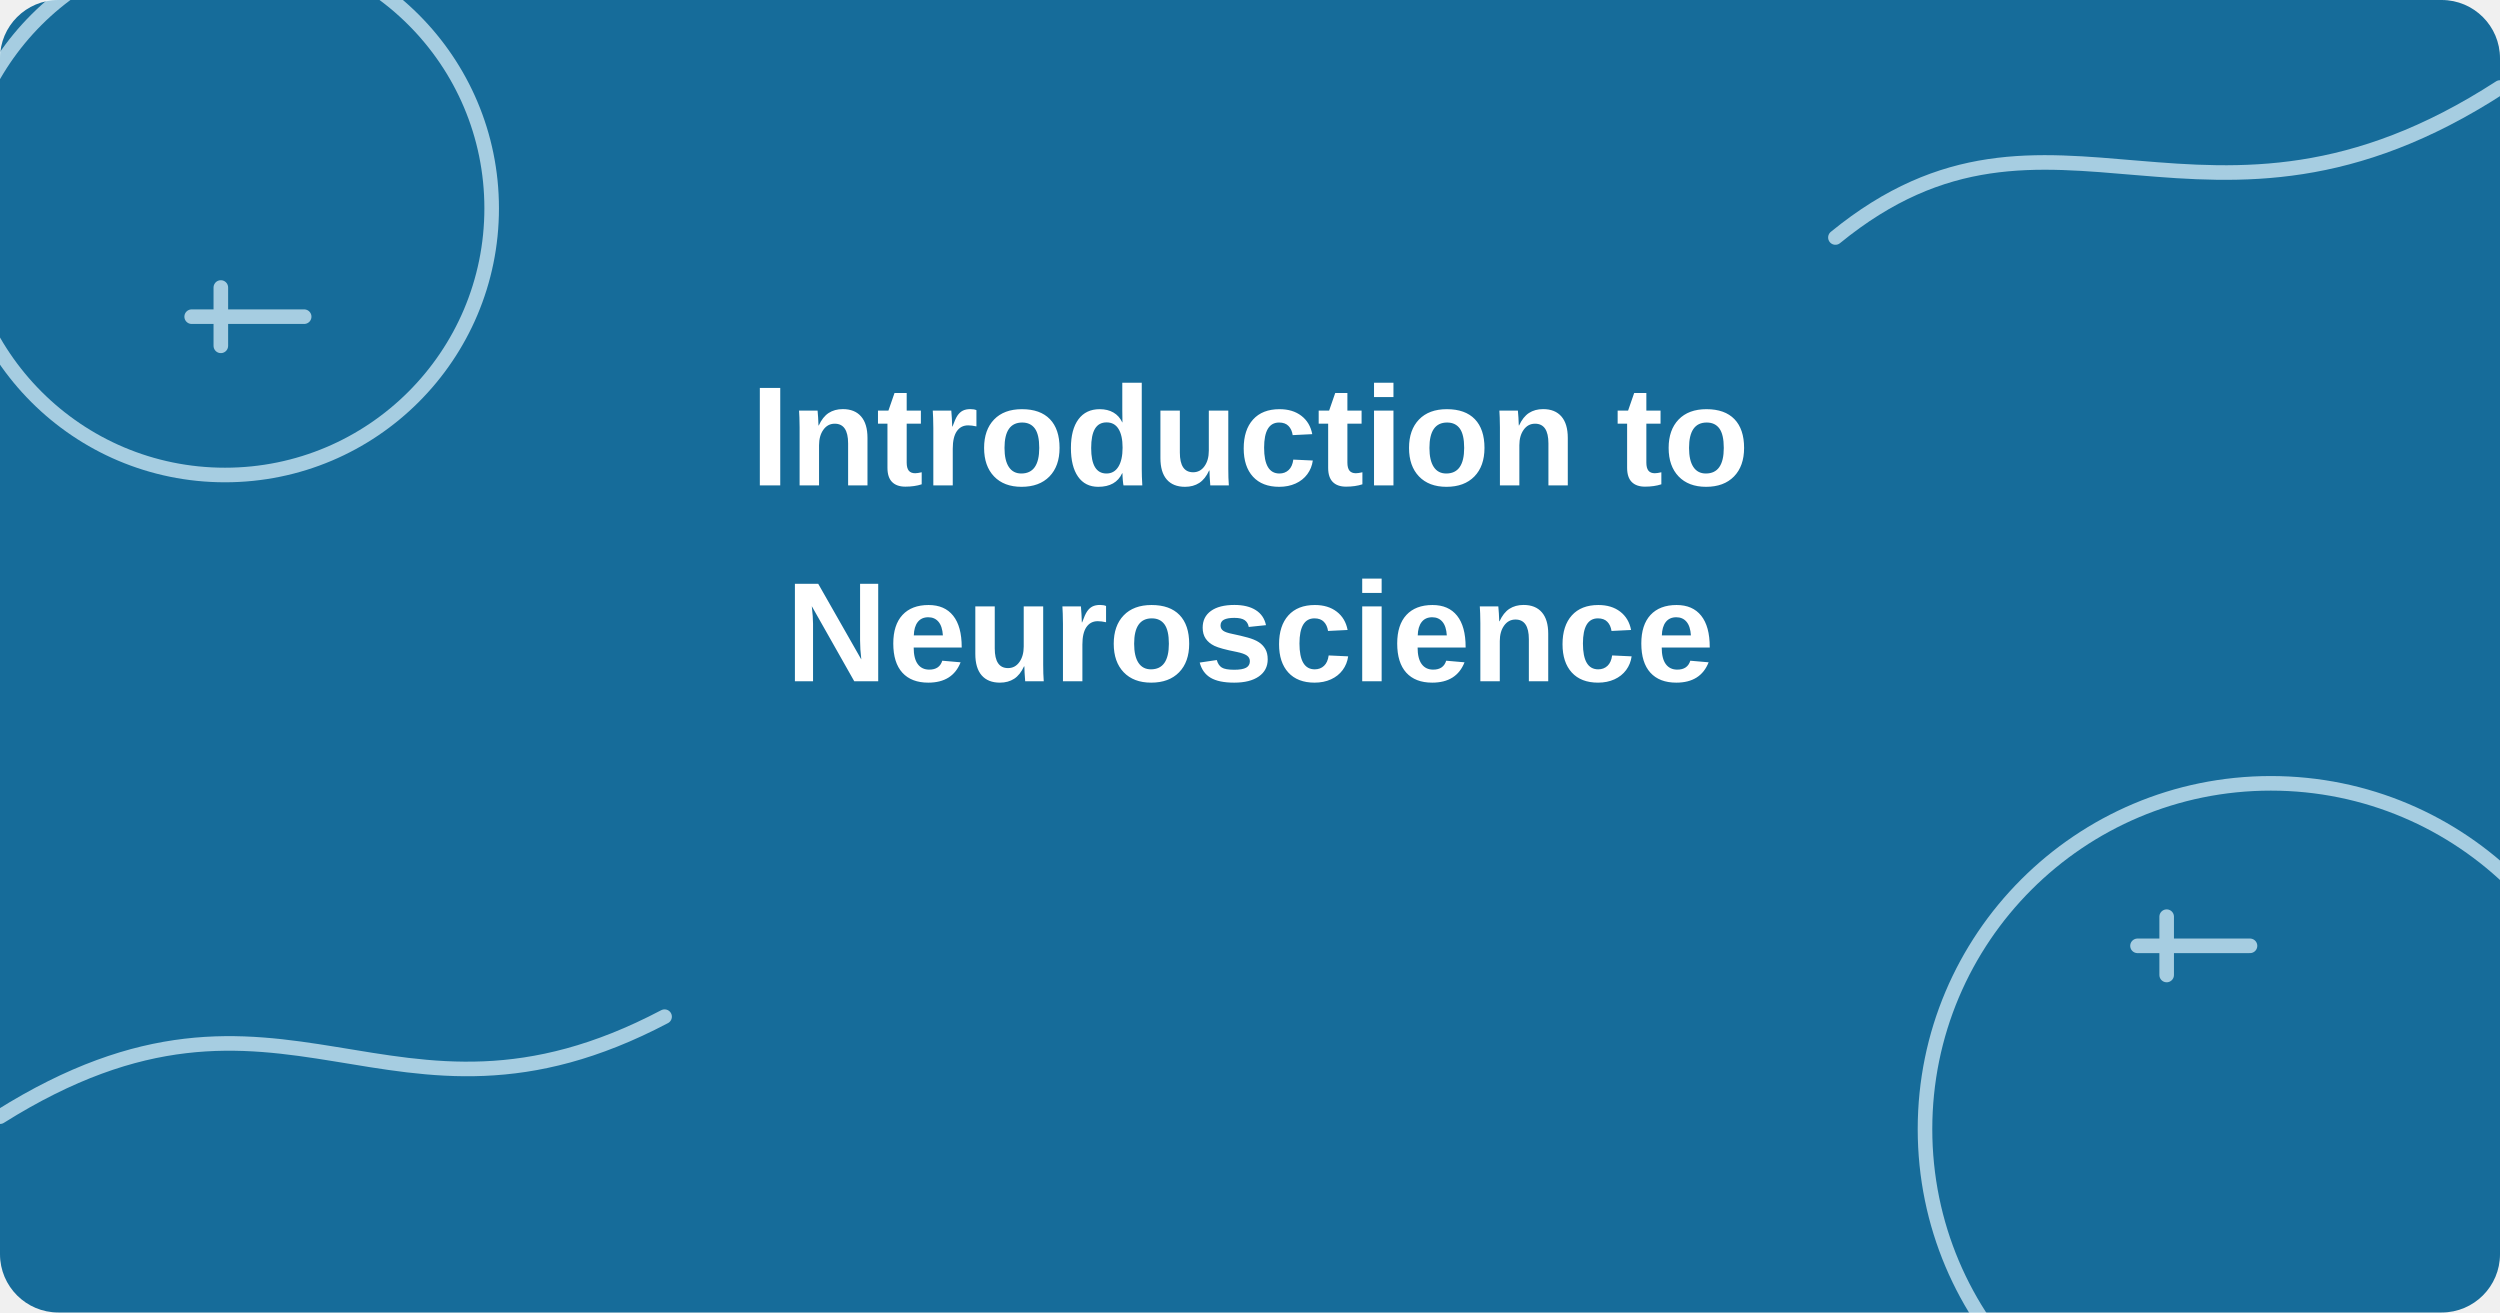
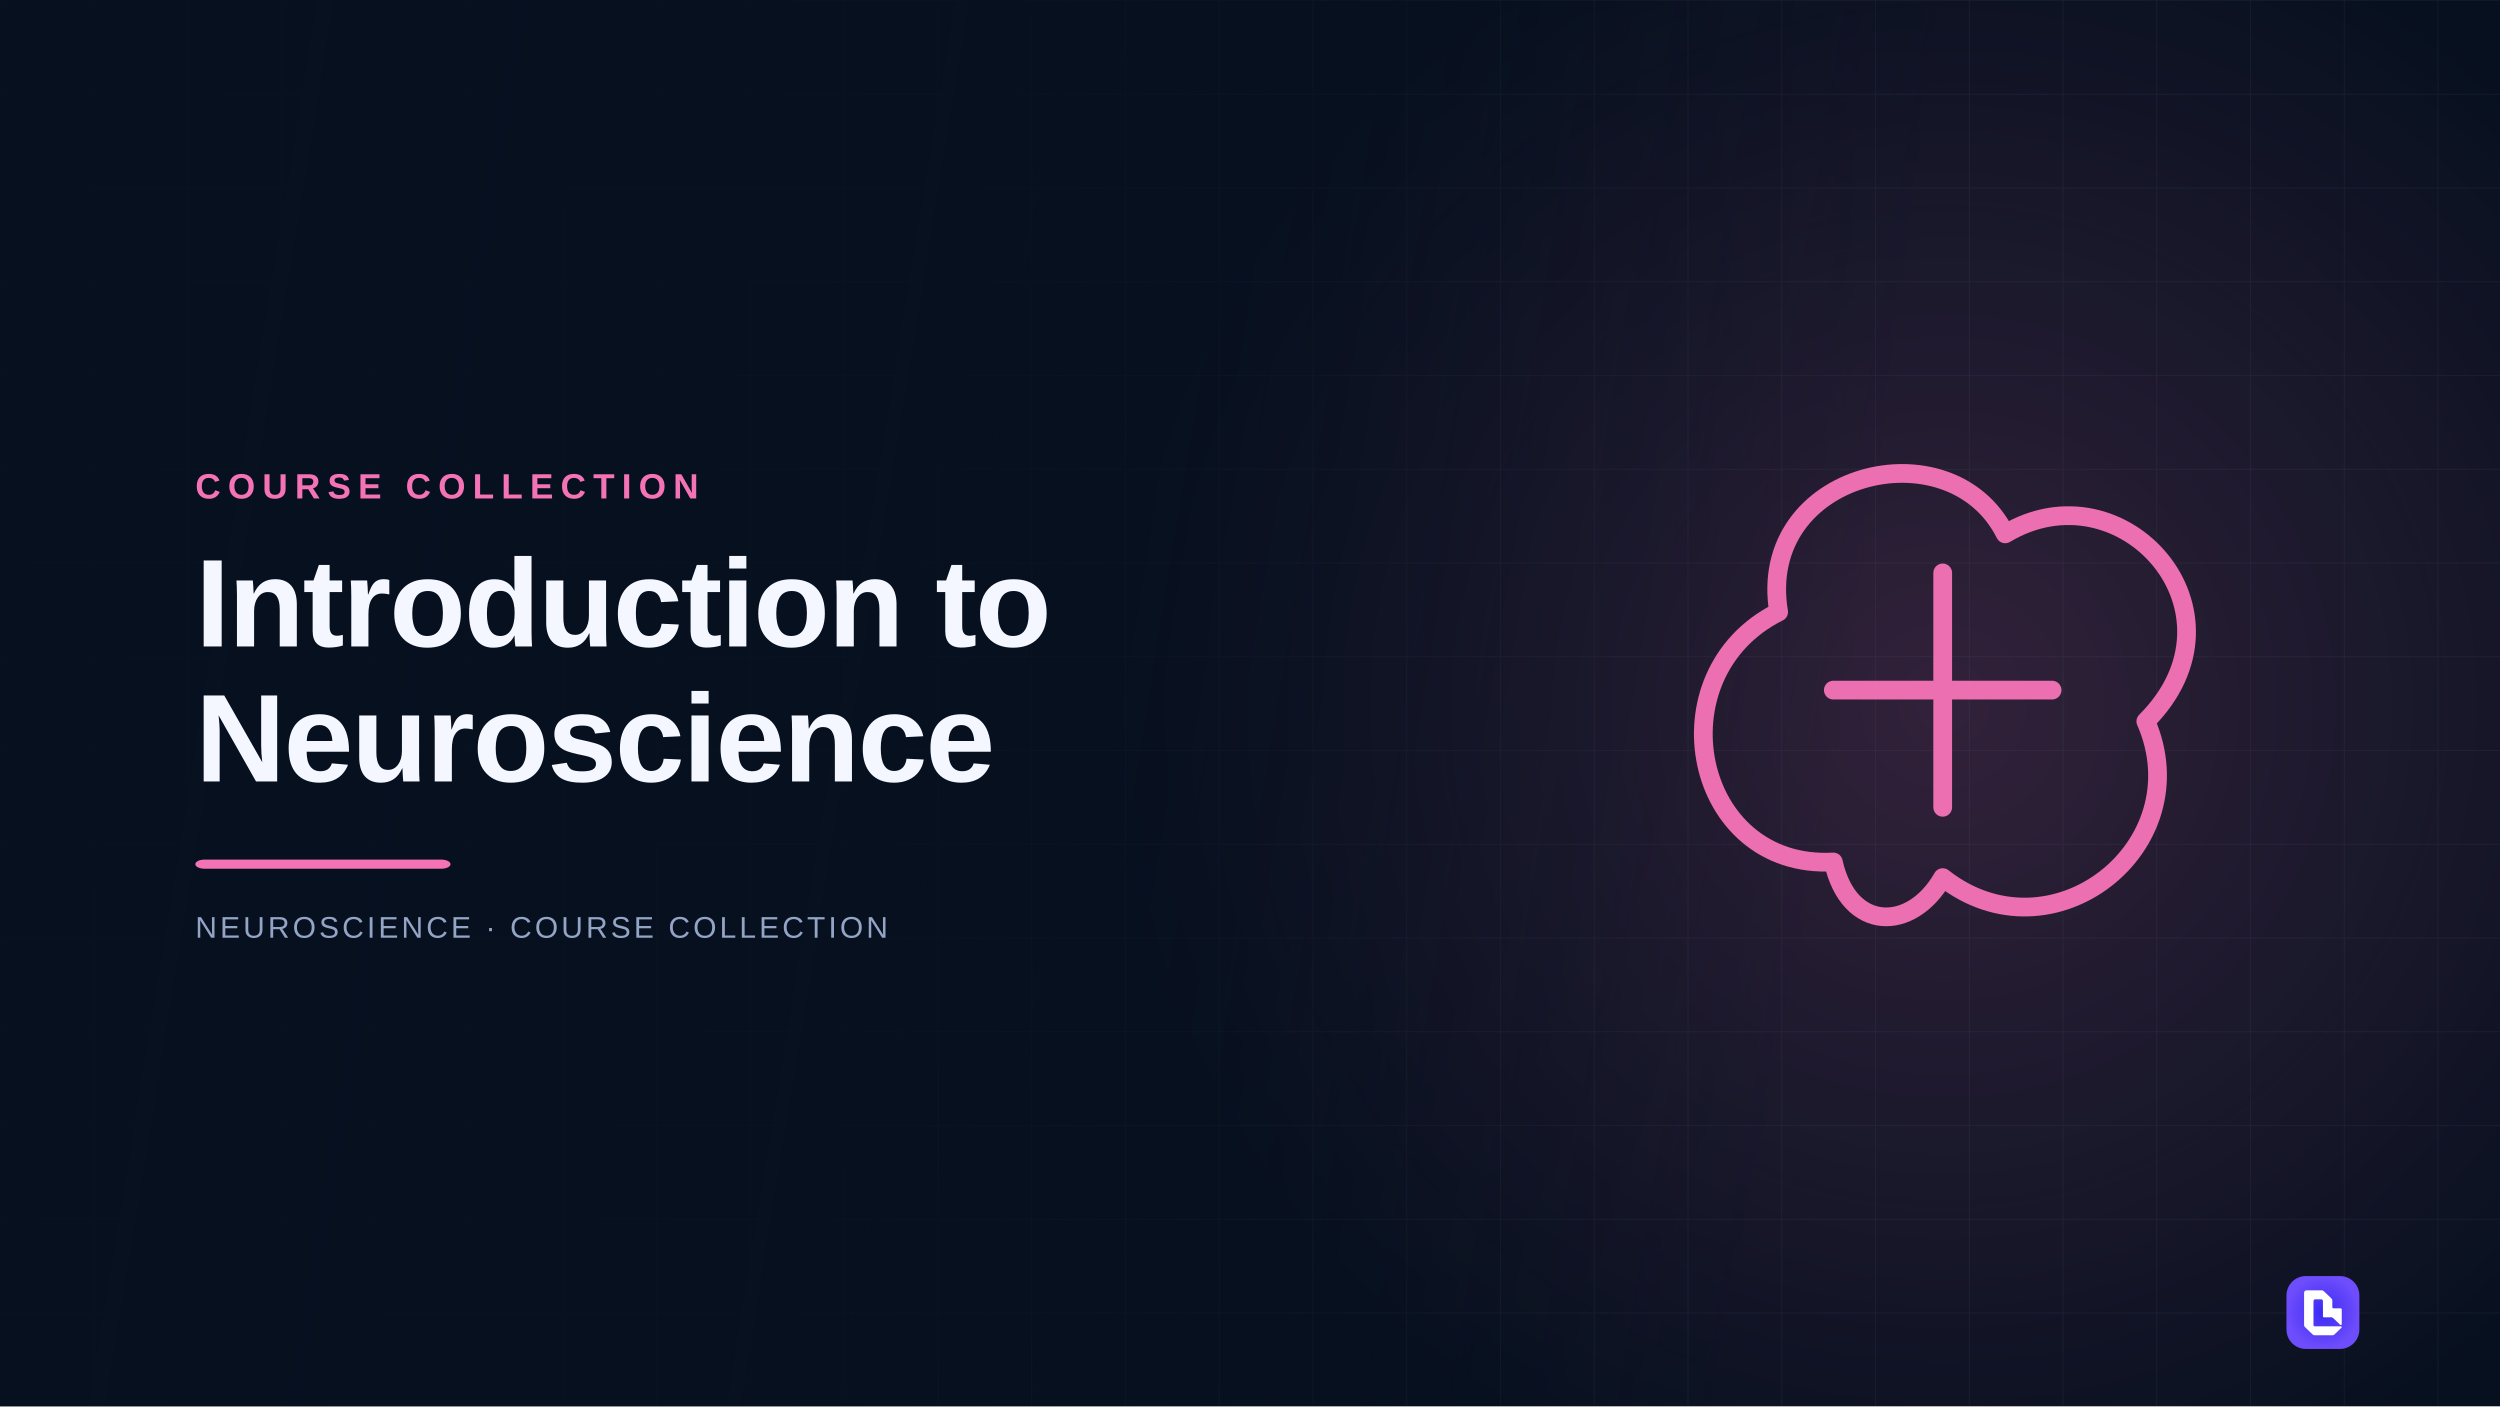
- <svg xmlns="http://www.w3.org/2000/svg" width="1200" height="630" viewBox="0 0 1200 630" fill="none">
-   <rect width="1200" height="630" rx="28" fill="#166C9A" />
-   <circle cx="108" cy="100" r="128" stroke="#E2F6FF" stroke-width="7" opacity=".7" />
-   <circle cx="1090" cy="542" r="166" stroke="#E2F6FF" stroke-width="7" opacity=".7" />
-   <path d="M0 536C137 450 186 558 319 488M881 114c104-85 177 20 319-72" stroke="#E2F6FF" stroke-width="7" stroke-linecap="round" opacity=".7" />
-   <path d="M92 152h54M106 138v28M1026 454h54M1040 440v28" stroke="#E2F6FF" stroke-width="7" stroke-linecap="round" opacity=".7" />
-   <text x="600" y="233" text-anchor="middle" fill="white" font-family="Arial, Helvetica, sans-serif" font-size="68" font-weight="700">Introduction to</text>
-   <text x="600" y="327" text-anchor="middle" fill="white" font-family="Arial, Helvetica, sans-serif" font-size="68" font-weight="700">Neuroscience</text>
+ <svg xmlns="http://www.w3.org/2000/svg" width="1920" height="1080" viewBox="0 0 1920 1080" fill="none">
+   <defs>
+     <radialGradient id="glow">
+       <stop stop-color="#F472B6" stop-opacity=".18" />
+       <stop offset="1" stop-color="#F472B6" stop-opacity="0" />
+     </radialGradient>
+     <linearGradient id="mask" x1="0" y1="0" x2="1" y2=".09">
+       <stop stop-color="#07101F" stop-opacity=".94" />
+       <stop offset=".4" stop-color="#07101F" stop-opacity=".84" />
+       <stop offset=".62" stop-color="#07101F" stop-opacity=".3" />
+       <stop offset=".78" stop-color="#07101F" stop-opacity="0" />
+     </linearGradient>
+     <pattern id="grid" width="72" height="72" patternUnits="userSpaceOnUse">
+       <path d="M72 0H0V72" stroke="#93A4C5" stroke-opacity=".1" />
+     </pattern>
+   </defs>
+   <rect width="1920" height="1080" fill="#07101F" />
+   <ellipse cx="1492" cy="542" rx="640" ry="640" fill="url(#glow)" />
+   <rect width="1920" height="1080" fill="url(#grid)" />
+   <rect width="1920" height="1080" fill="url(#mask)" />
+   <g id="course-figure" opacity=".96" transform="translate(1204.00 248.00) scale(6)" stroke="#F472B6" stroke-width="2.4" stroke-linecap="round" stroke-linejoin="round">
+     <path d="M34 69c-18 1-23-24-7-32-3-18 22-24 29-10 15-9 32 10 18 24 7 16-12 31-26 20-4 7-12 7-14-2Z" stroke="#F472B6" stroke-width="2.4" stroke-linecap="round" stroke-linejoin="round" />
+     <path d="M34 47h28M48 32v30" stroke="#F472B6" stroke-width="2.4" stroke-linecap="round" stroke-linejoin="round" />
+   </g>
+   <g font-family="Arial, Helvetica, sans-serif">
+     <text x="150" y="382.82" fill="#F472B6" font-size="27" font-weight="700" letter-spacing="5.5">COURSE COLLECTION</text>
+     <text x="150" y="496.50" fill="#F4F7FF" font-size="96" font-weight="800" letter-spacing="-1.4">Introduction to</text>
+     <text x="150" y="600.18" fill="#F4F7FF" font-size="96" font-weight="800" letter-spacing="-1.4">Neuroscience</text>
+     <rect x="150" y="660.18" width="196" height="7" rx="7" fill="#F472B6" />
+     <text x="150" y="720.18" fill="#93A4C5" font-size="23" letter-spacing="2.4">NEUROSCIENCE · COURSE COLLECTION</text>
+   </g>
+   <svg x="1756" y="980" width="56" height="56" viewBox="0 0 120 120">
+     <path d="M0 32C0 14.327 14.327 0 32 0H88C105.673 0 120 14.327 120 32V88C120 105.673 105.673 120 88 120H32C14.327 120 0 105.673 0 88V32Z" fill="url(#paint0_radial_3803_20895)" />
+     <path d="M29 54.178C29 45.416 29 36.653 29 27.89C29 25.023 30.586 23.509 33.598 23.509C41.67 23.509 49.743 23.521 57.815 23.498C58.516 23.479 59.214 23.602 59.861 23.86C60.509 24.118 61.092 24.504 61.572 24.993C65.713 29.004 69.88 32.99 74.073 36.95C75.03 37.858 75.506 38.907 75.506 40.181C75.497 43.697 75.494 47.211 75.496 50.724C75.496 52.446 76.248 53.158 78.075 53.16C81.68 53.16 85.286 53.16 88.894 53.16C90.314 53.16 91 53.806 91 55.159C91 63.1 91 71.041 91 78.982C91 79.698 90.811 80.332 90.076 80.607C89.341 80.883 88.765 80.577 88.224 80.06C84.439 76.418 80.618 72.803 76.847 69.154C75.947 68.284 74.977 67.874 73.679 67.893C69.787 67.949 65.894 67.914 62 67.914C60.532 67.914 60.065 67.476 60.063 66.093C60.053 58.107 60.042 50.12 60.033 42.132C60.037 41.675 60.015 41.218 59.968 40.763C59.825 39.475 58.73 38.367 57.389 38.347C53.976 38.296 50.56 38.285 47.147 38.347C45.543 38.378 44.49 39.723 44.487 41.508C44.477 46.551 44.472 51.594 44.47 56.636C44.47 64.555 44.467 72.474 44.461 80.391C44.461 82.115 45.122 82.753 46.904 82.753C60.996 82.753 75.086 82.753 89.176 82.753C89.835 82.753 90.433 82.838 90.752 83.462C91.049 84.047 90.999 84.614 90.496 85.096C86.512 88.903 82.526 92.708 78.538 96.512C78.195 96.834 77.788 97.086 77.341 97.254C76.894 97.423 76.416 97.504 75.936 97.492C66.001 97.498 56.066 97.498 46.131 97.492C44.941 97.492 43.981 96.978 43.156 96.187C39.908 93.07 36.654 89.956 33.393 86.844C32.449 85.94 31.52 85.019 30.546 84.145C29.484 83.194 28.999 82.036 29 80.659C29 62.991 29.012 63.01 29 54.178Z" fill="white" />
+     <defs>
+       <radialGradient id="paint0_radial_3803_20895" cx="0" cy="0" r="1" gradientUnits="userSpaceOnUse" gradientTransform="translate(60 60) rotate(90) scale(60)">
+         <stop stop-color="#3A2AF4" />
+         <stop offset="1" stop-color="#6E4DFC" />
+       </radialGradient>
+     </defs>
+   </svg>
</svg>
